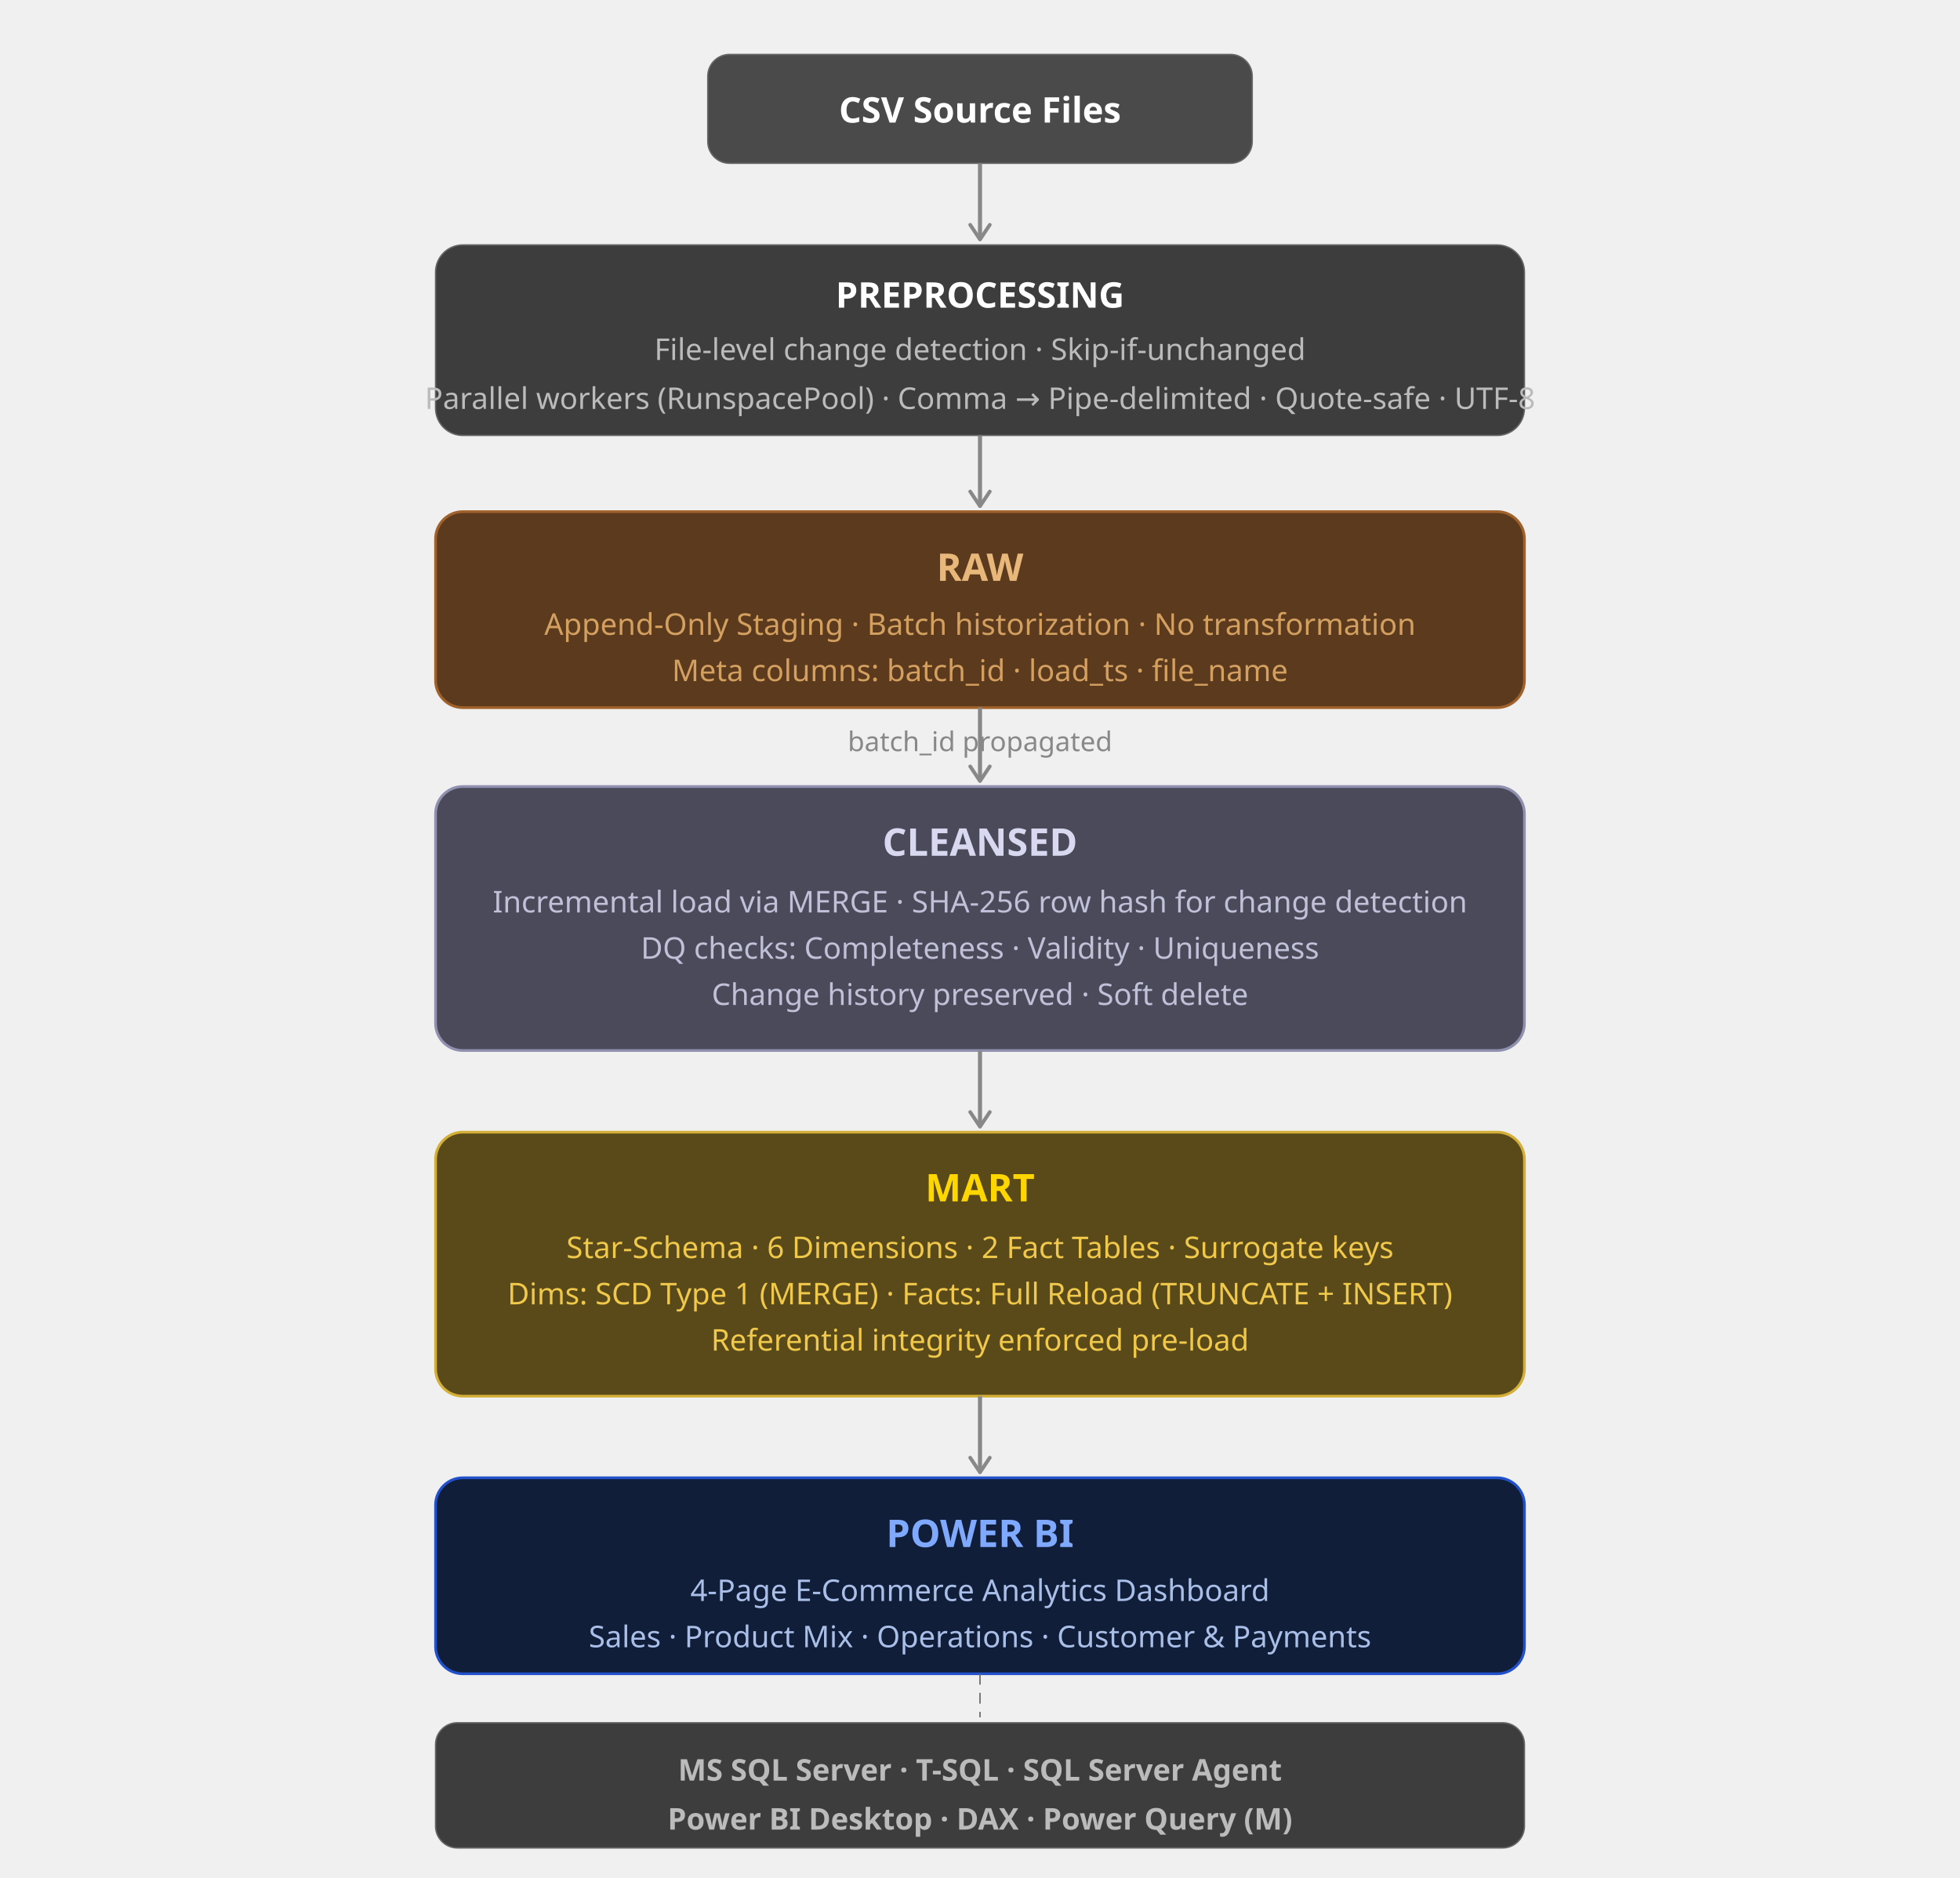
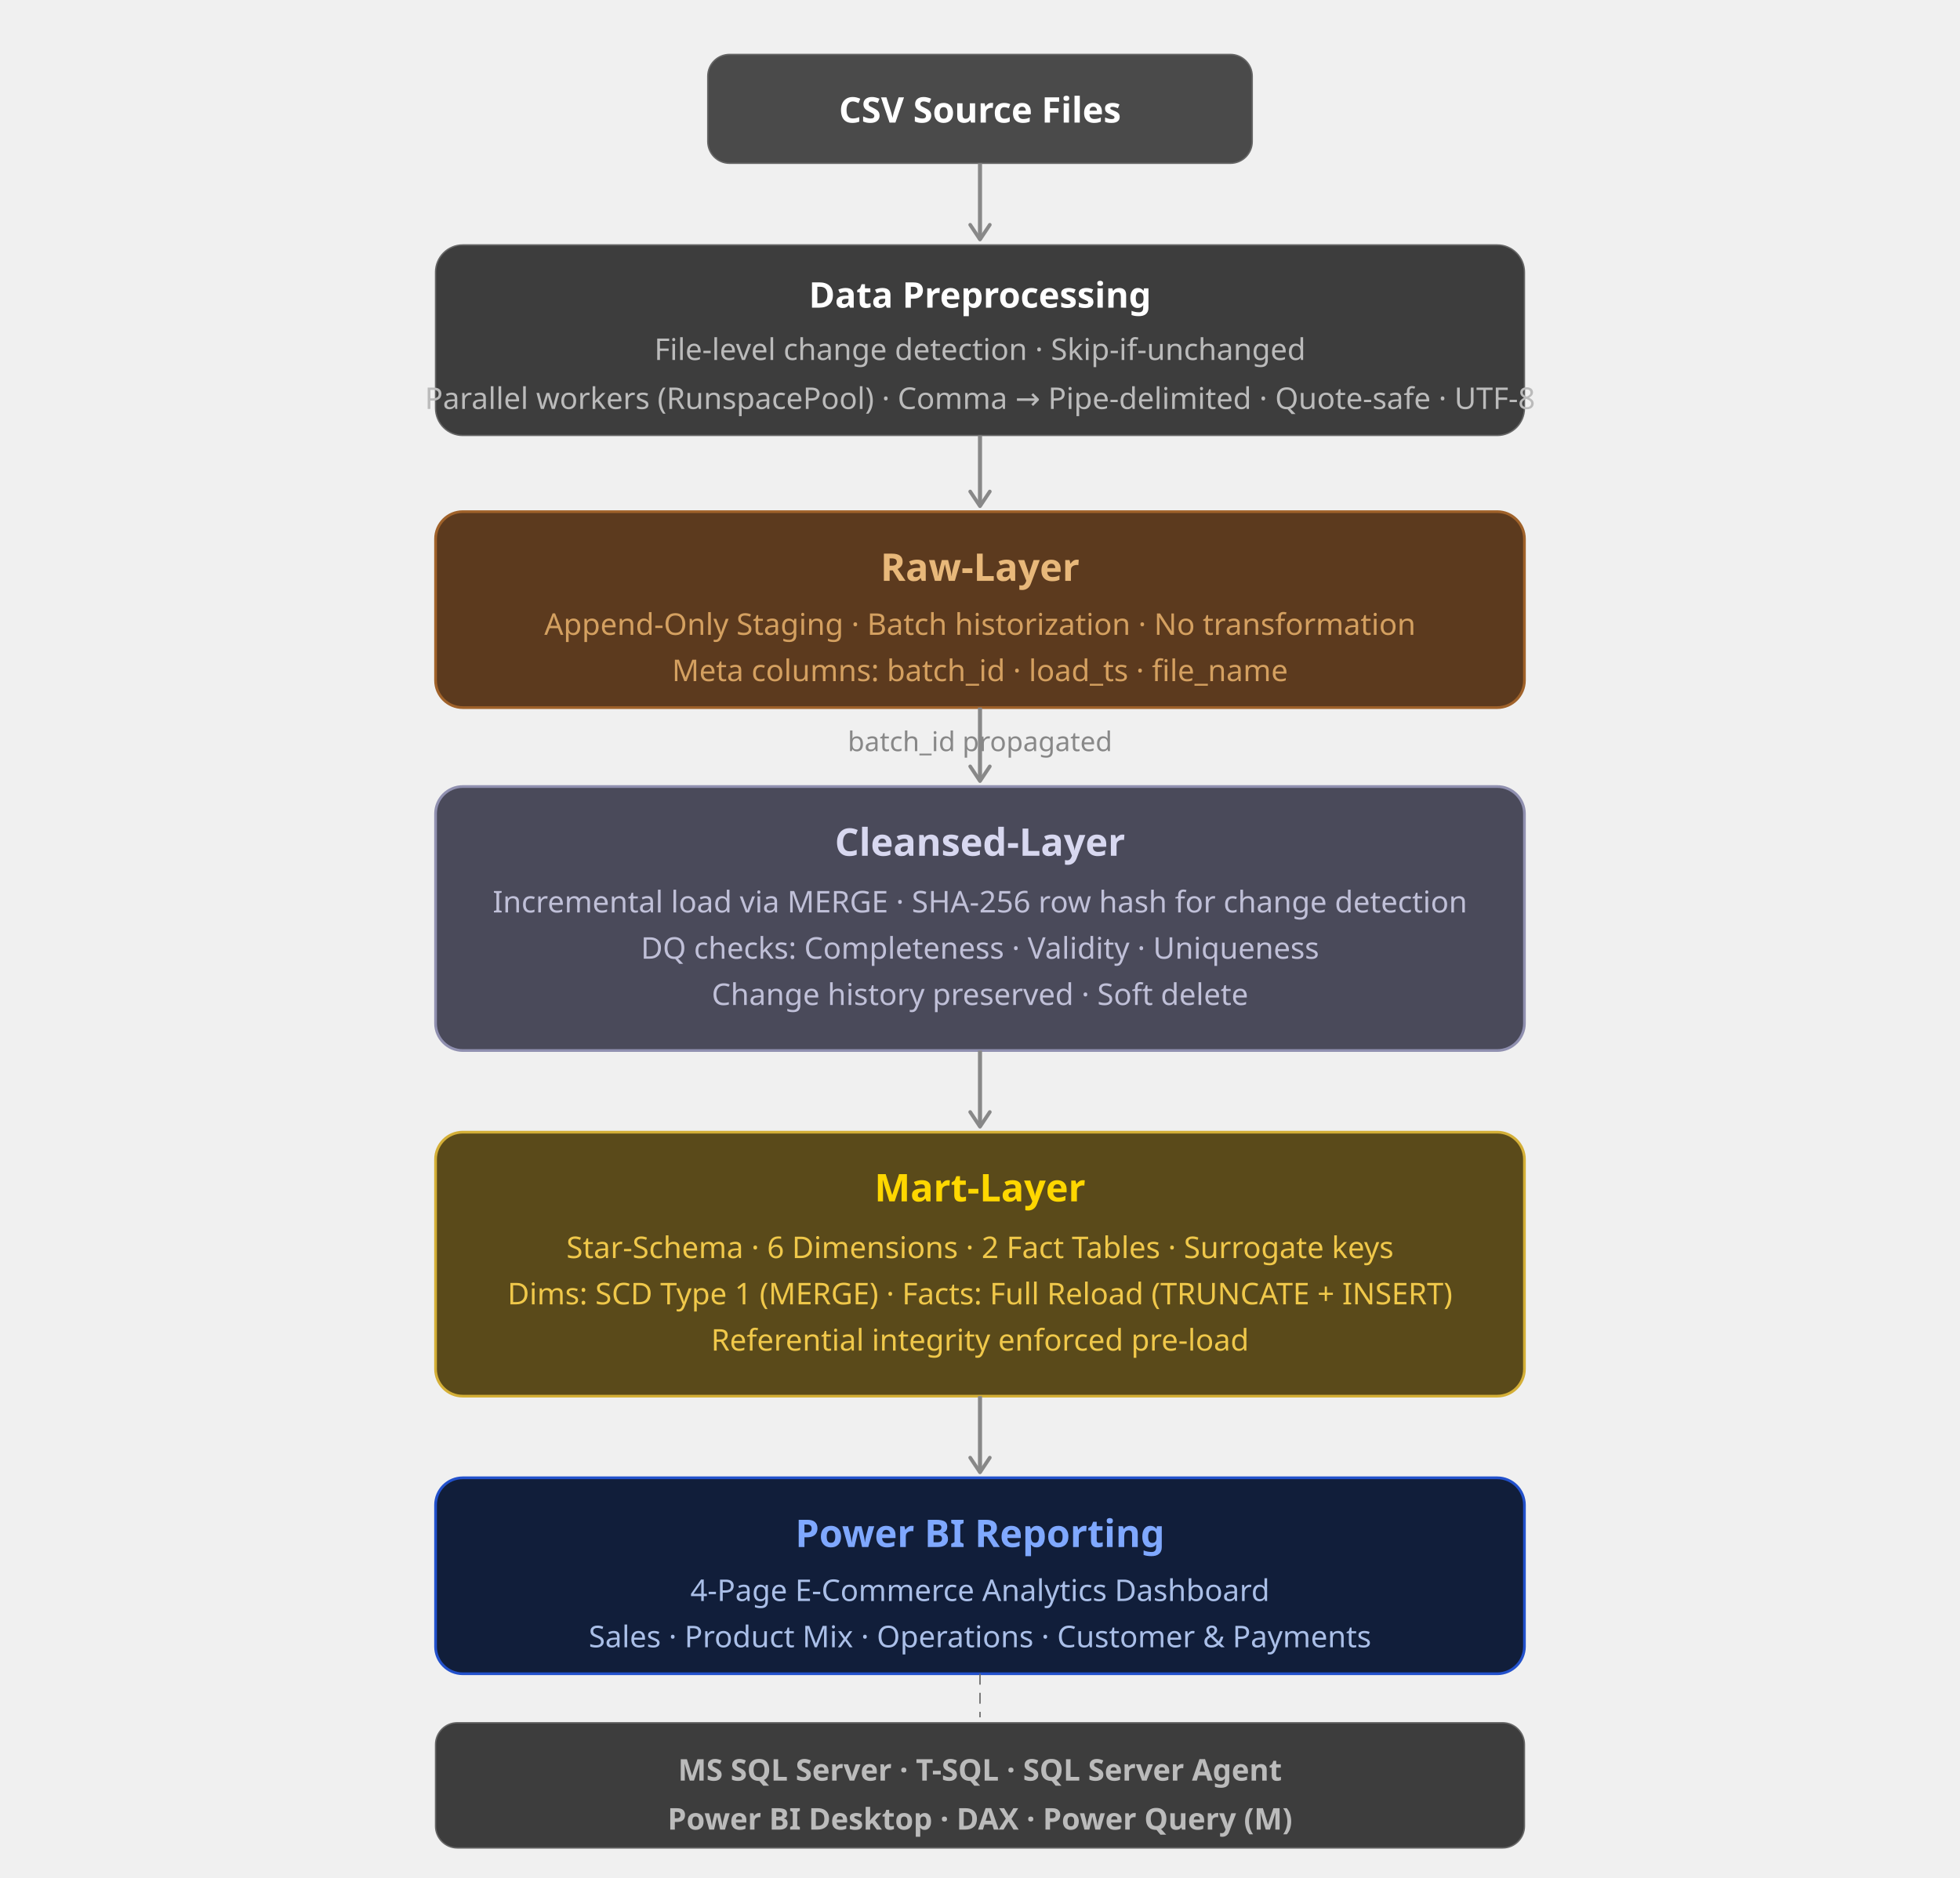
<svg xmlns="http://www.w3.org/2000/svg" width="100%" viewBox="0 0 720 690" role="img">
  <defs>
    <marker id="arrow" viewBox="0 0 10 10" refX="8" refY="5" markerWidth="6" markerHeight="6" orient="auto-start-reverse">
      <path d="M2 1L8 5L2 9" fill="none" stroke="#888" stroke-width="1.5" stroke-linecap="round" stroke-linejoin="round" />
    </marker>
  </defs>
  <rect x="260" y="20" width="200" height="40" rx="8" fill="#4a4a4a" stroke="#666" stroke-width="0.5" />
  <text x="360" y="40" text-anchor="middle" dominant-baseline="central" fill="#fff" font-size="13" font-weight="600" font-family="Segoe UI, sans-serif">CSV Source Files</text>
  <line x1="360" y1="60" x2="360" y2="88" stroke="#888" marker-end="url(#arrow)" stroke-width="1.5" />
  <rect x="160" y="90" width="400" height="70" rx="10" fill="#3d3d3d" stroke="#666" stroke-width="0.5" />
-   <text x="360" y="108" text-anchor="middle" dominant-baseline="central" fill="#fff" font-size="13" font-weight="600" font-family="Segoe UI, sans-serif">PREPROCESSING</text>
+   <text x="360" y="108" text-anchor="middle" dominant-baseline="central" fill="#fff" font-size="13" font-weight="600" font-family="Segoe UI, sans-serif">Data Preprocessing</text>
  <text x="360" y="128" text-anchor="middle" dominant-baseline="central" fill="#bbb" font-size="11" font-family="Segoe UI, sans-serif">File-level change detection · Skip-if-unchanged</text>
  <text x="360" y="146" text-anchor="middle" dominant-baseline="central" fill="#bbb" font-size="11" font-family="Segoe UI, sans-serif">Parallel workers (RunspacePool) · Comma → Pipe-delimited · Quote-safe · UTF-8</text>
  <line x1="360" y1="160" x2="360" y2="186" stroke="#888" marker-end="url(#arrow)" stroke-width="1.5" />
  <rect x="160" y="188" width="400" height="72" rx="10" fill="#5c3a1e" stroke="#a0622a" stroke-width="1" />
-   <text x="360" y="208" text-anchor="middle" dominant-baseline="central" fill="#e8b87a" font-size="14" font-weight="700" font-family="Segoe UI, sans-serif">RAW</text>
+   <text x="360" y="208" text-anchor="middle" dominant-baseline="central" fill="#e8b87a" font-size="14" font-weight="700" font-family="Segoe UI, sans-serif">Raw-Layer</text>
  <text x="360" y="229" text-anchor="middle" dominant-baseline="central" fill="#d4a060" font-size="11" font-family="Segoe UI, sans-serif">Append-Only Staging · Batch historization · No transformation</text>
  <text x="360" y="246" text-anchor="middle" dominant-baseline="central" fill="#d4a060" font-size="11" font-family="Segoe UI, sans-serif">Meta columns: batch_id · load_ts · file_name</text>
  <line x1="360" y1="260" x2="360" y2="287" stroke="#888" marker-end="url(#arrow)" stroke-width="1.5" />
  <text x="360" y="276" text-anchor="middle" fill="#888" font-size="10" font-family="Segoe UI, sans-serif">batch_id propagated</text>
  <rect x="160" y="289" width="400" height="97" rx="10" fill="#4a4a5a" stroke="#9090b0" stroke-width="1" />
-   <text x="360" y="309" text-anchor="middle" dominant-baseline="central" fill="#d8d8f0" font-size="14" font-weight="700" font-family="Segoe UI, sans-serif">CLEANSED</text>
+   <text x="360" y="309" text-anchor="middle" dominant-baseline="central" fill="#d8d8f0" font-size="14" font-weight="700" font-family="Segoe UI, sans-serif">Cleansed-Layer</text>
  <text x="360" y="331" text-anchor="middle" dominant-baseline="central" fill="#c0c0d8" font-size="11" font-family="Segoe UI, sans-serif">Incremental load via MERGE · SHA-256 row hash for change detection</text>
  <text x="360" y="348" text-anchor="middle" dominant-baseline="central" fill="#c0c0d8" font-size="11" font-family="Segoe UI, sans-serif">DQ checks: Completeness · Validity · Uniqueness</text>
  <text x="360" y="365" text-anchor="middle" dominant-baseline="central" fill="#c0c0d8" font-size="11" font-family="Segoe UI, sans-serif">Change history preserved · Soft delete</text>
  <line x1="360" y1="386" x2="360" y2="414" stroke="#888" marker-end="url(#arrow)" stroke-width="1.5" />
  <rect x="160" y="416" width="400" height="97" rx="10" fill="#5a4a1a" stroke="#d4af37" stroke-width="1" />
-   <text x="360" y="436" text-anchor="middle" dominant-baseline="central" fill="#ffd700" font-size="14" font-weight="700" font-family="Segoe UI, sans-serif">MART</text>
+   <text x="360" y="436" text-anchor="middle" dominant-baseline="central" fill="#ffd700" font-size="14" font-weight="700" font-family="Segoe UI, sans-serif">Mart-Layer</text>
  <text x="360" y="458" text-anchor="middle" dominant-baseline="central" fill="#f0c84a" font-size="11" font-family="Segoe UI, sans-serif">Star-Schema · 6 Dimensions · 2 Fact Tables · Surrogate keys</text>
  <text x="360" y="475" text-anchor="middle" dominant-baseline="central" fill="#f0c84a" font-size="11" font-family="Segoe UI, sans-serif">Dims: SCD Type 1 (MERGE) · Facts: Full Reload (TRUNCATE + INSERT)</text>
  <text x="360" y="492" text-anchor="middle" dominant-baseline="central" fill="#f0c84a" font-size="11" font-family="Segoe UI, sans-serif">Referential integrity enforced pre-load</text>
  <line x1="360" y1="513" x2="360" y2="541" stroke="#888" marker-end="url(#arrow)" stroke-width="1.5" />
  <rect x="160" y="543" width="400" height="72" rx="10" fill="#111e3a" stroke="#2251CC" stroke-width="1" />
-   <text x="360" y="563" text-anchor="middle" dominant-baseline="central" fill="#7FA8FF" font-size="14" font-weight="700" font-family="Segoe UI, sans-serif">POWER BI</text>
+   <text x="360" y="563" text-anchor="middle" dominant-baseline="central" fill="#7FA8FF" font-size="14" font-weight="700" font-family="Segoe UI, sans-serif">Power BI Reporting</text>
  <text x="360" y="584" text-anchor="middle" dominant-baseline="central" fill="#AABFE8" font-size="11" font-family="Segoe UI, sans-serif">4-Page E-Commerce Analytics Dashboard</text>
  <text x="360" y="601" text-anchor="middle" dominant-baseline="central" fill="#AABFE8" font-size="11" font-family="Segoe UI, sans-serif">Sales · Product Mix · Operations · Customer &amp; Payments</text>
  <line x1="360" y1="615" x2="360" y2="631" stroke="#666" stroke-width="0.5" stroke-dasharray="4 3" />
  <rect x="160" y="633" width="400" height="46" rx="8" fill="#3d3d3d" stroke="#666" stroke-width="0.5" />
  <text x="360" y="650" text-anchor="middle" dominant-baseline="central" fill="#bbb" font-size="11" font-weight="600" font-family="Segoe UI, sans-serif">MS SQL Server · T-SQL · SQL Server Agent</text>
  <text x="360" y="668" text-anchor="middle" dominant-baseline="central" fill="#bbb" font-size="11" font-weight="600" font-family="Segoe UI, sans-serif">Power BI Desktop · DAX · Power Query (M)</text>
</svg>
